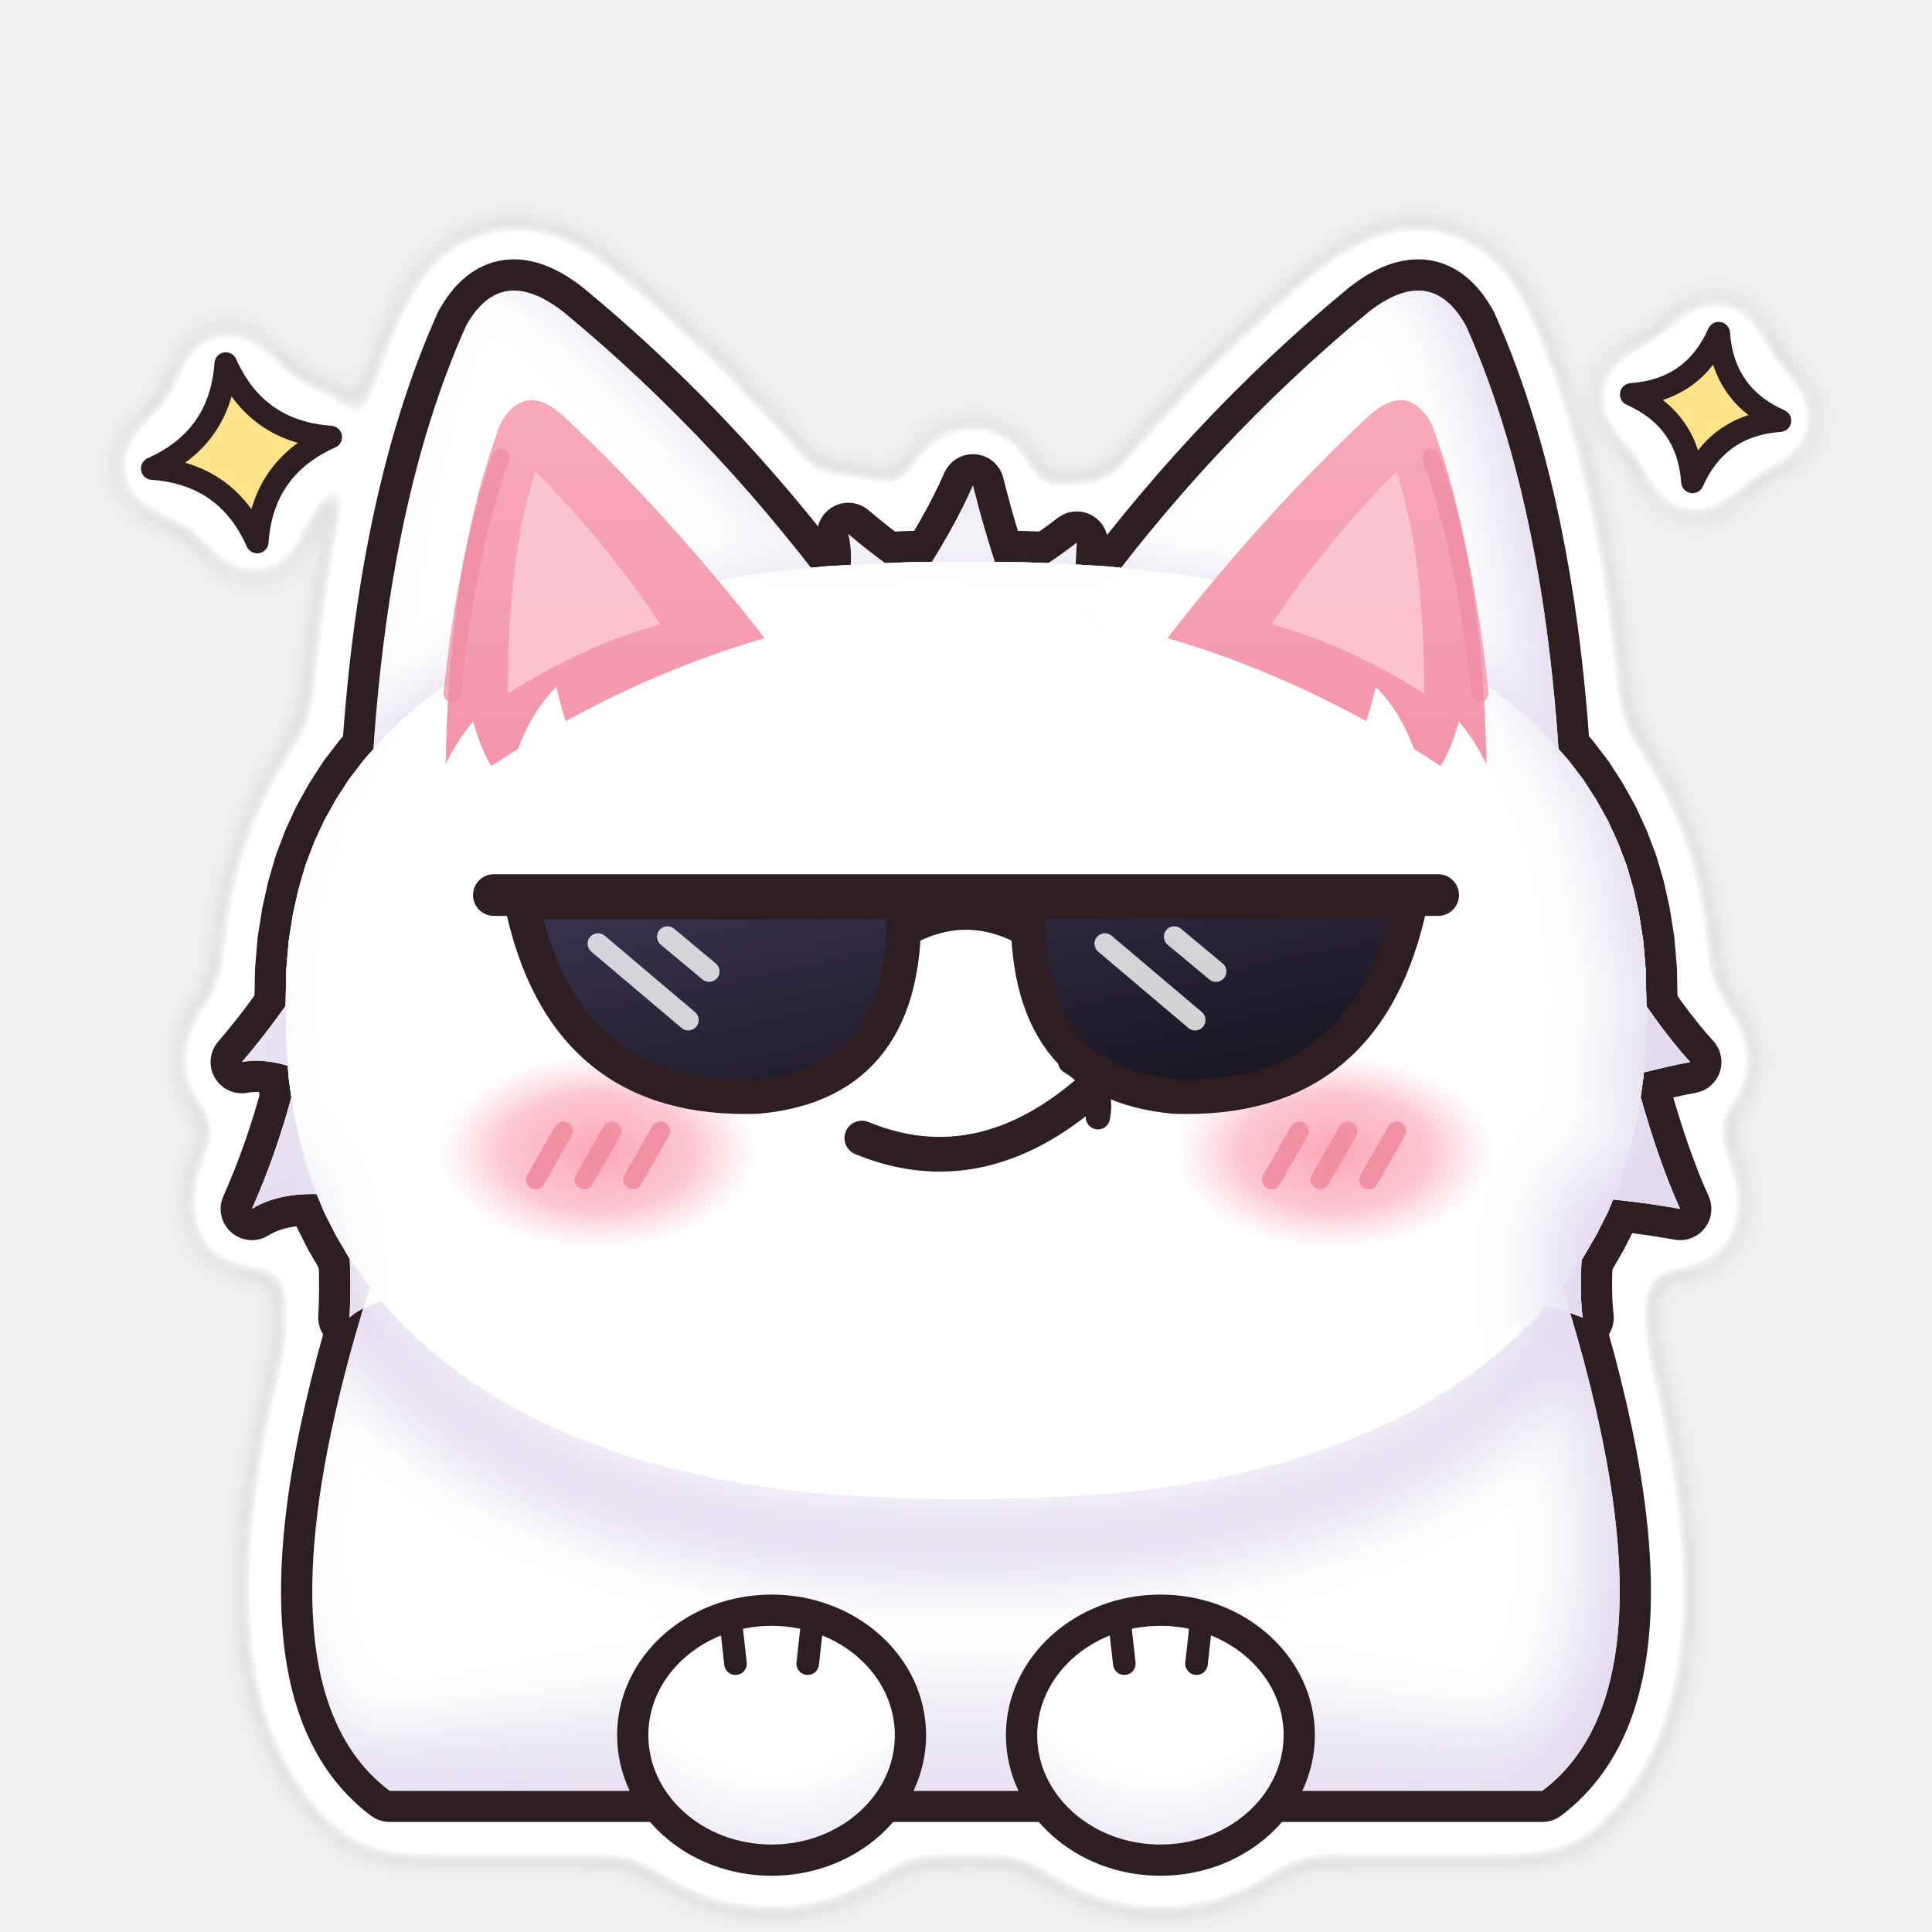
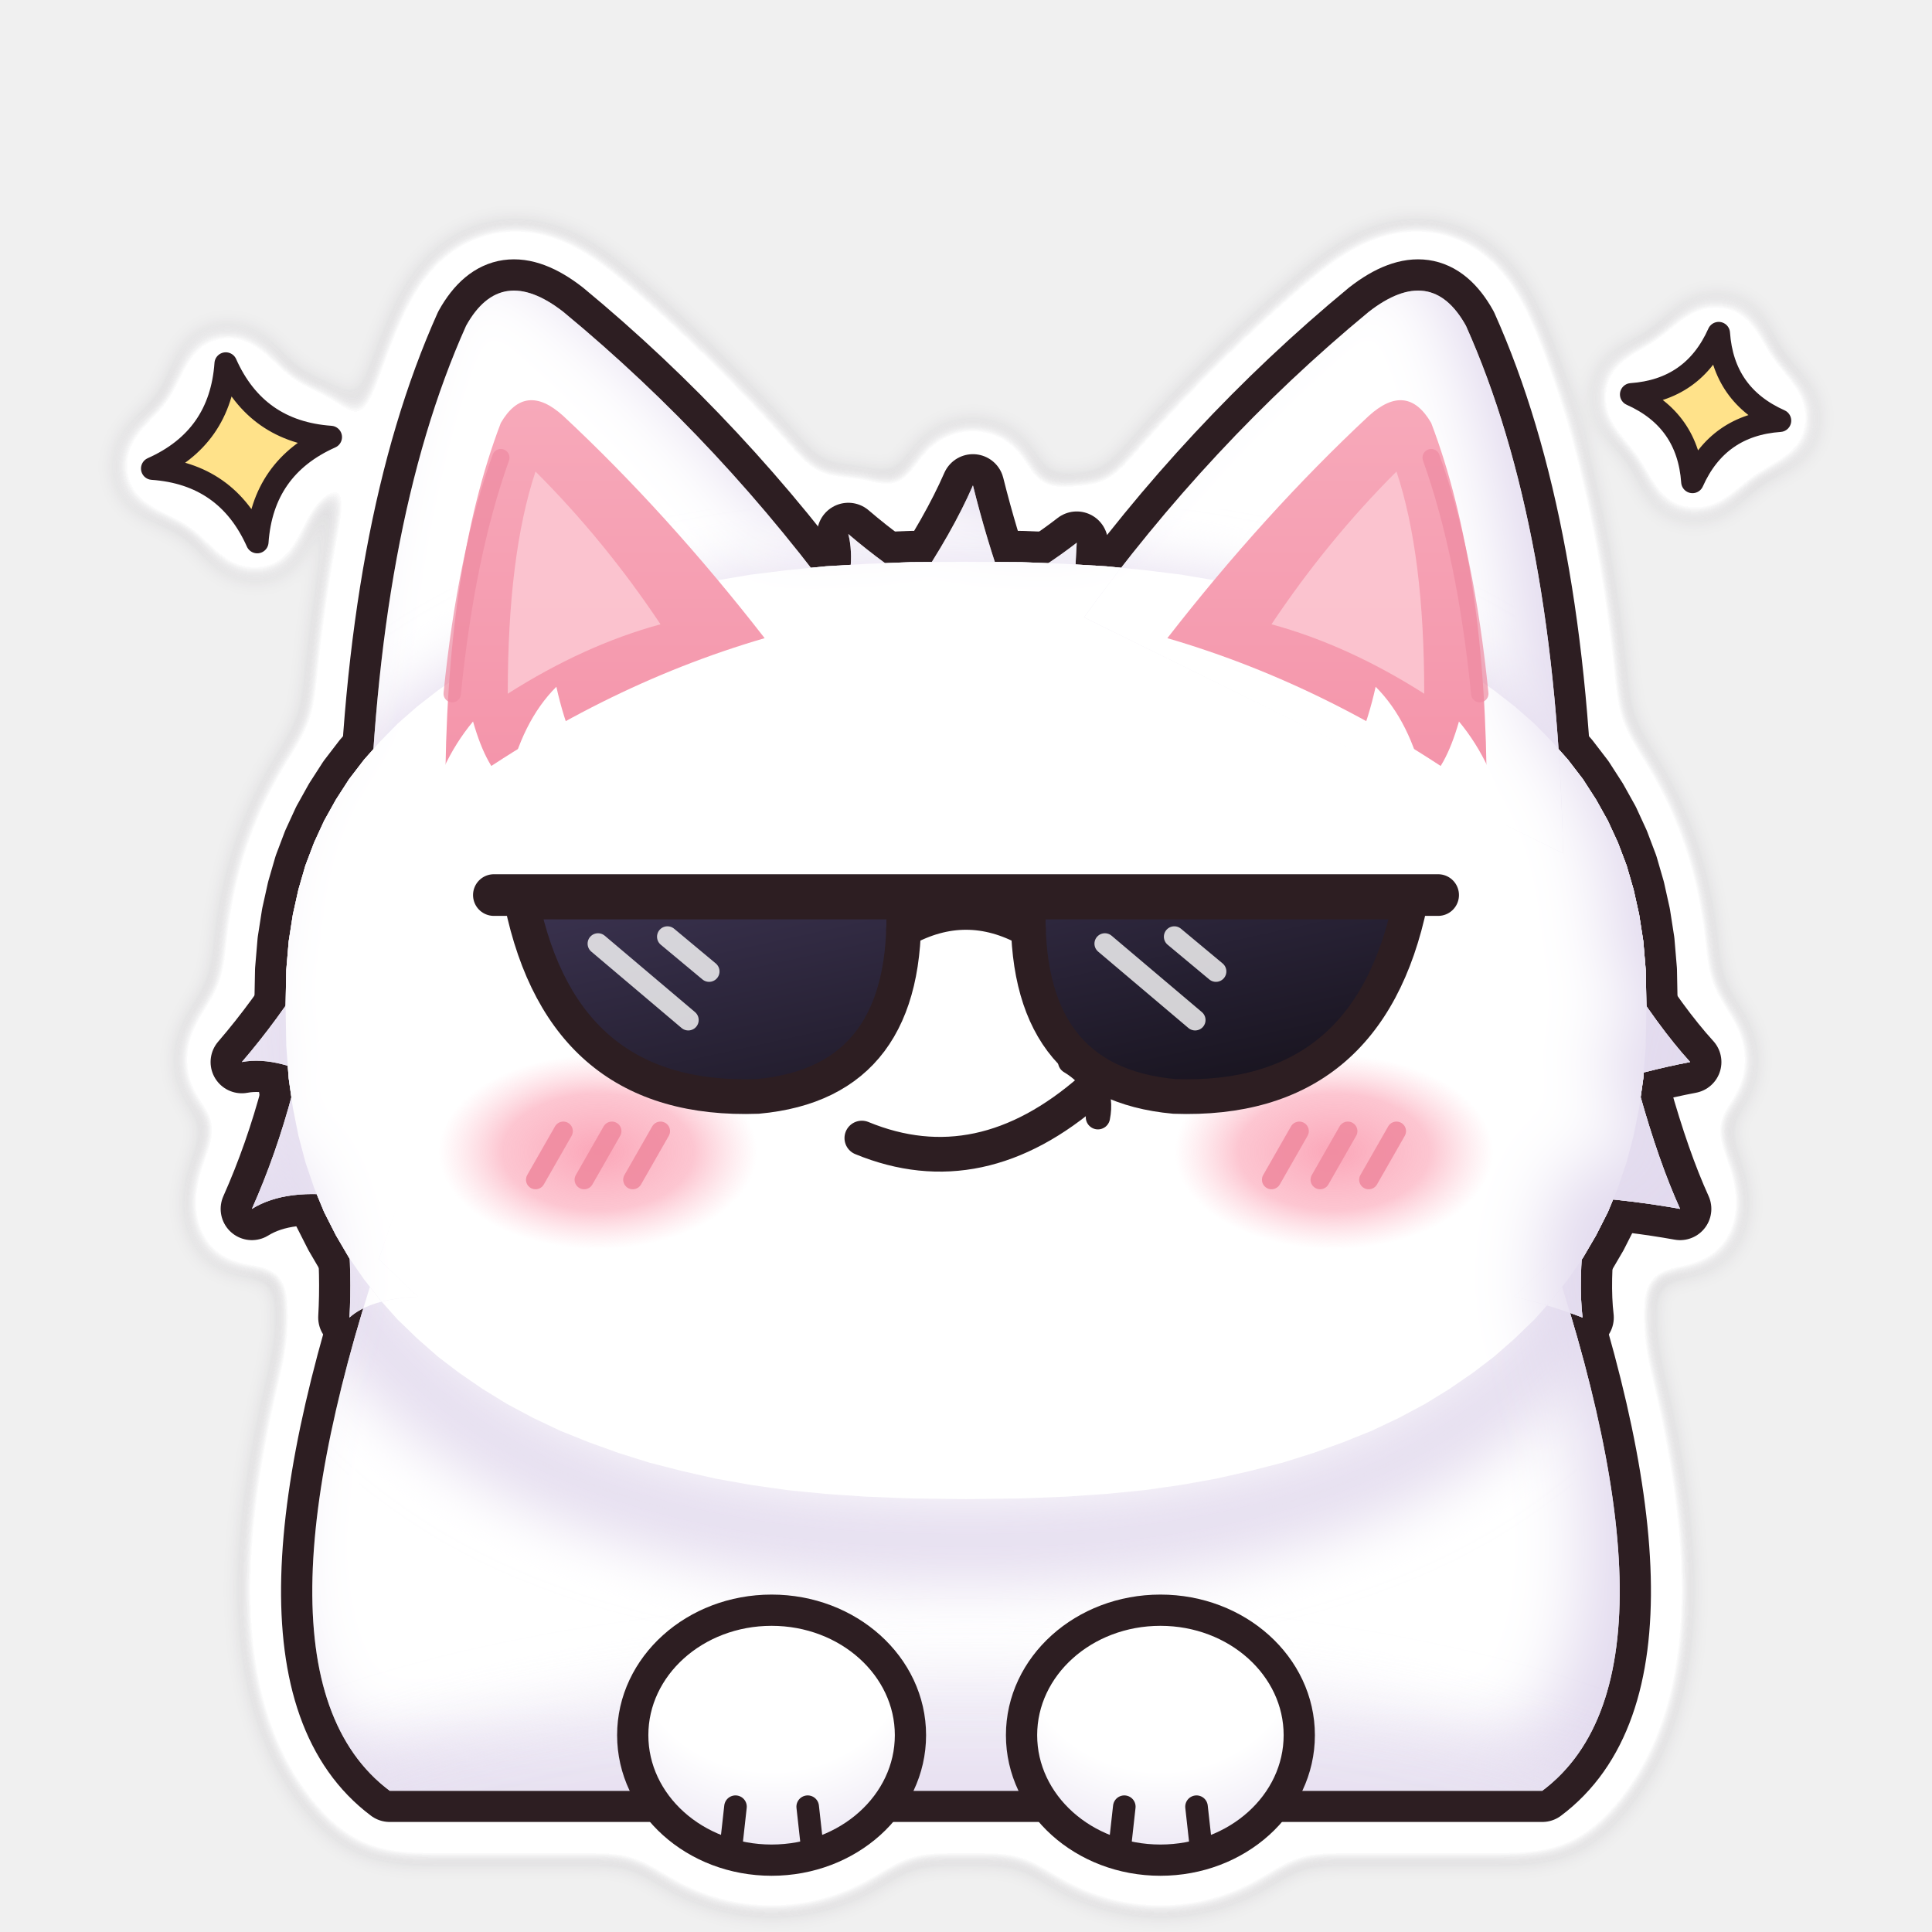
<svg xmlns="http://www.w3.org/2000/svg" viewBox="0 0 512 512" width="512" height="512">
  <defs>
    <linearGradient id="heartFill" x1="0" y1="0" x2="0" y2="1">
      <stop offset="0" stop-color="#ff9aae" />
      <stop offset="1" stop-color="#f4607d" />
    </linearGradient>
    <linearGradient id="lens" x1="0" y1="0" x2="1" y2="1">
      <stop offset="0" stop-color="#3b3350" />
      <stop offset="1" stop-color="#141019" />
    </linearGradient>
    <linearGradient id="flame" x1="0" y1="1" x2="0" y2="0">
      <stop offset="0" stop-color="#ff5a3d" />
      <stop offset="1" stop-color="#ffb43d" />
    </linearGradient>
    <linearGradient id="earFill" x1="0" y1="0" x2="0" y2="1">
      <stop offset="0" stop-color="#f7a9ba" />
      <stop offset="1" stop-color="#f493a9" />
    </linearGradient>
    <linearGradient id="mouthFill" x1="0" y1="0" x2="0" y2="1">
      <stop offset="0" stop-color="#9e2c46" />
      <stop offset="1" stop-color="#cc4a66" />
    </linearGradient>
    <linearGradient id="tongueFill" x1="0" y1="0" x2="0" y2="1">
      <stop offset="0" stop-color="#ff9db2" />
      <stop offset="1" stop-color="#f27994" />
    </linearGradient>
    <radialGradient id="blushFill">
      <stop offset="0" stop-color="#fba2b5" stop-opacity="0.95" />
      <stop offset="0.6" stop-color="#fcb3c2" stop-opacity="0.75" />
      <stop offset="1" stop-color="#fdc4cf" stop-opacity="0" />
    </radialGradient>
    <radialGradient id="blushStrong">
      <stop offset="0" stop-color="#f7839c" stop-opacity="0.95" />
      <stop offset="0.65" stop-color="#f996aa" stop-opacity="0.8" />
      <stop offset="1" stop-color="#fbb0bf" stop-opacity="0" />
    </radialGradient>
    <radialGradient id="pawShade" cx="0.5" cy="0.15" r="0.9">
      <stop offset="0.55" stop-color="#ffffff" />
      <stop offset="1" stop-color="#e9e3f2" />
    </radialGradient>
    <filter id="soft" x="-20%" y="-20%" width="140%" height="140%">
      <feGaussianBlur stdDeviation="9" />
    </filter>
    <filter id="rim" x="-10%" y="-10%" width="120%" height="120%">
      <feGaussianBlur stdDeviation="8" />
    </filter>
    <filter id="inner" filterUnits="userSpaceOnUse" x="-64" y="-64" width="640" height="640" color-interpolation-filters="sRGB">
      <feComponentTransfer in="SourceAlpha" result="outside">
        <feFuncA type="table" tableValues="1 0" />
      </feComponentTransfer>
      <feOffset in="outside" dx="-10" dy="-12" result="shifted" />
      <feGaussianBlur in="shifted" stdDeviation="10" result="soft" />
      <feComposite in="soft" in2="SourceAlpha" operator="in" result="edge" />
      <feFlood flood-color="#e2daee" />
      <feComposite in2="edge" operator="in" />
    </filter>
    <filter id="sticker" x="-15%" y="-15%" width="130%" height="130%" color-interpolation-filters="sRGB">
      <feGaussianBlur in="SourceAlpha" stdDeviation="7" result="blur" />
      <feComponentTransfer in="blur" result="mask">
        <feFuncA type="linear" slope="14" intercept="-0.6" />
      </feComponentTransfer>
      <feFlood flood-color="#ffffff" />
      <feComposite in2="mask" operator="in" result="border" />
      <feGaussianBlur in="mask" stdDeviation="2.5" result="shadowBlur" />
      <feFlood flood-color="#1d1428" flood-opacity="0.22" />
      <feComposite in2="shadowBlur" operator="in" result="shadow" />
      <feMerge>
        <feMergeNode in="shadow" />
        <feMergeNode in="border" />
        <feMergeNode in="SourceGraphic" />
      </feMerge>
    </filter>
  </defs>
  <g filter="url(#sticker)">
    <g transform="translate(256 274) scale(0.92) translate(-256 -266)">
      <clipPath id="sil">
        <path d="M92 316 C62 400 58 460 90 484 L422 484 C454 460 450 400 420 316 Z" />
        <path d="M84 214 Q86 120 112 62 Q122 44 140 58 Q186 96 222 146 Z" />
        <path d="M428 214 Q426 120 400 62 Q390 44 372 58 Q326 96 290 146 Z" />
        <path d="M452 258L451.8 269.5L451.1 278.8L449.9 287.3L448.3 295.3L446.3 302.9L443.8 310.3L440.9 317.3L437.5 324L433.7 330.5L429.4 336.7L424.7 342.7L419.7 348.3L414.1 353.7L408.2 358.9L401.9 363.7L395.2 368.3L388.2 372.6L380.7 376.6L372.9 380.3L364.7 383.6L356.1 386.7L347.2 389.5L337.8 391.9L328.1 394.1L318 395.9L307.5 397.4L296.4 398.5L284.7 399.3L271.9 399.8L256 400L240.1 399.8L227.3 399.3L215.6 398.5L204.5 397.4L194 395.9L183.9 394.1L174.2 391.9L164.8 389.5L155.9 386.7L147.3 383.6L139.1 380.3L131.3 376.6L123.8 372.6L116.8 368.3L110.1 363.7L103.8 358.9L97.9 353.7L92.3 348.3L87.3 342.7L82.6 336.7L78.3 330.5L74.5 324L71.1 317.3L68.2 310.3L65.7 302.9L63.7 295.3L62.1 287.3L60.9 278.8L60.2 269.5L60 258L60.2 247.6L60.9 239.3L62.1 231.6L63.7 224.4L65.7 217.5L68.2 210.9L71.1 204.6L74.5 198.5L78.3 192.6L82.6 187L87.3 181.7L92.3 176.6L97.9 171.7L103.8 167.1L110.1 162.7L116.8 158.6L123.8 154.7L131.3 151.1L139.1 147.8L147.3 144.7L155.9 142L164.8 139.5L174.2 137.3L183.9 135.4L194 133.7L204.5 132.4L215.6 131.3L227.3 130.6L240.1 130.1L256 130L271.9 130.1L284.7 130.6L296.4 131.3L307.5 132.4L318 133.7L328.1 135.4L337.8 137.3L347.2 139.5L356.1 142L364.7 144.7L372.9 147.8L380.7 151.1L388.2 154.7L395.2 158.6L401.9 162.7L408.2 167.1L414.1 171.7L419.7 176.6L424.7 181.7L429.4 187L433.7 192.6L437.5 198.5L440.9 204.6L443.8 210.9L446.3 217.5L448.3 224.4L449.9 231.6L451.1 239.3L451.8 247.6Z" />
        <path d="M219.5 145.6 Q224.5 131.6 222.1 122 Q232.5 130.9 244.5 138.4 Z" />
        <path d="M241 138 Q252.1 121.5 258 108 Q261.9 123.6 267 138 Z" />
        <path d="M266.5 138.6 Q279.3 131.2 287.9 124.5 Q287.2 135.2 287.5 145.4 Z" />
        <path d="M73 280.7 Q58 272.1 47.4 274.1 Q57.9 261.9 67 247.3 Z" />
        <path d="M445 247.3 Q455.4 264 464.6 274.1 Q451.5 276.6 439 280.7 Z" />
        <path d="M78 313 Q60.3 310.2 50.3 316.4 Q57.3 300.7 62 283 Z" />
        <path d="M450 283 Q455.6 303 461.7 316.4 Q447.7 313.9 434 313 Z" />
        <path d="M98.1 341.7 Q84.4 342.3 78.4 347.7 Q79.1 335.5 77.9 322.3 Z" />
        <path d="M434.1 322.3 Q432.4 337.6 433.6 347.7 Q424 344 413.9 341.7 Z" />
        <path d="M88.6 418.3 Q77.1 411.3 70 412.7 Q75.3 402.2 79.4 389.7 Z" />
        <path d="M432.6 389.7 Q437.1 404.4 442 412.7 Q432.6 414.7 423.4 418.3 Z" />
      </clipPath>
      <g fill="#2d1e22" stroke="#2d1e22" stroke-width="18" stroke-linejoin="round">
        <path d="M92 316 C62 400 58 460 90 484 L422 484 C454 460 450 400 420 316 Z" />
        <path d="M84 214 Q86 120 112 62 Q122 44 140 58 Q186 96 222 146 Z" />
        <path d="M428 214 Q426 120 400 62 Q390 44 372 58 Q326 96 290 146 Z" />
        <path d="M452 258L451.8 269.5L451.1 278.8L449.9 287.3L448.3 295.3L446.3 302.9L443.8 310.3L440.9 317.3L437.5 324L433.7 330.5L429.4 336.7L424.7 342.7L419.7 348.3L414.1 353.7L408.2 358.9L401.9 363.7L395.2 368.3L388.2 372.6L380.7 376.6L372.9 380.3L364.7 383.6L356.1 386.7L347.2 389.5L337.8 391.9L328.1 394.1L318 395.9L307.5 397.4L296.4 398.5L284.7 399.3L271.9 399.8L256 400L240.1 399.8L227.3 399.3L215.6 398.5L204.5 397.4L194 395.9L183.9 394.1L174.2 391.9L164.8 389.5L155.9 386.7L147.3 383.6L139.1 380.3L131.3 376.6L123.8 372.6L116.8 368.3L110.1 363.7L103.8 358.9L97.9 353.7L92.3 348.3L87.3 342.7L82.6 336.7L78.3 330.5L74.5 324L71.1 317.3L68.2 310.3L65.7 302.9L63.7 295.3L62.1 287.3L60.9 278.8L60.2 269.5L60 258L60.2 247.6L60.9 239.3L62.1 231.6L63.7 224.4L65.7 217.5L68.2 210.9L71.1 204.6L74.5 198.5L78.3 192.6L82.6 187L87.3 181.7L92.3 176.6L97.9 171.7L103.8 167.1L110.1 162.7L116.8 158.6L123.8 154.7L131.3 151.1L139.1 147.8L147.3 144.7L155.9 142L164.8 139.5L174.2 137.3L183.9 135.4L194 133.7L204.5 132.4L215.6 131.3L227.3 130.6L240.1 130.1L256 130L271.9 130.1L284.7 130.6L296.4 131.3L307.5 132.4L318 133.7L328.1 135.4L337.8 137.3L347.2 139.5L356.1 142L364.7 144.7L372.9 147.8L380.7 151.1L388.2 154.7L395.2 158.6L401.9 162.7L408.2 167.1L414.1 171.7L419.7 176.6L424.7 181.7L429.4 187L433.7 192.6L437.5 198.5L440.9 204.6L443.8 210.9L446.3 217.5L448.3 224.4L449.9 231.6L451.1 239.3L451.8 247.6Z" />
        <path d="M219.5 145.6 Q224.5 131.6 222.1 122 Q232.5 130.9 244.5 138.4 Z" />
        <path d="M241 138 Q252.1 121.5 258 108 Q261.9 123.6 267 138 Z" />
        <path d="M266.5 138.6 Q279.3 131.2 287.9 124.5 Q287.2 135.2 287.5 145.4 Z" />
        <path d="M73 280.7 Q58 272.1 47.4 274.1 Q57.9 261.9 67 247.3 Z" />
        <path d="M445 247.3 Q455.4 264 464.6 274.1 Q451.5 276.6 439 280.7 Z" />
        <path d="M78 313 Q60.3 310.2 50.3 316.4 Q57.3 300.7 62 283 Z" />
        <path d="M450 283 Q455.6 303 461.7 316.4 Q447.7 313.9 434 313 Z" />
        <path d="M98.1 341.7 Q84.4 342.3 78.4 347.7 Q79.1 335.5 77.9 322.3 Z" />
        <path d="M434.1 322.3 Q432.4 337.6 433.6 347.7 Q424 344 413.9 341.7 Z" />
        <path d="M88.6 418.3 Q77.1 411.3 70 412.7 Q75.3 402.2 79.4 389.7 Z" />
        <path d="M432.6 389.7 Q437.1 404.4 442 412.7 Q432.6 414.7 423.4 418.3 Z" />
      </g>
      <g fill="#ffffff">
        <path d="M92 316 C62 400 58 460 90 484 L422 484 C454 460 450 400 420 316 Z" />
        <path d="M84 214 Q86 120 112 62 Q122 44 140 58 Q186 96 222 146 Z" />
        <path d="M428 214 Q426 120 400 62 Q390 44 372 58 Q326 96 290 146 Z" />
        <path d="M452 258L451.8 269.5L451.1 278.8L449.9 287.3L448.3 295.3L446.3 302.9L443.8 310.3L440.9 317.3L437.5 324L433.7 330.5L429.4 336.7L424.7 342.7L419.7 348.3L414.1 353.7L408.2 358.9L401.9 363.7L395.2 368.3L388.2 372.6L380.7 376.6L372.9 380.3L364.7 383.6L356.1 386.7L347.2 389.5L337.8 391.9L328.1 394.1L318 395.9L307.5 397.4L296.4 398.5L284.7 399.3L271.9 399.8L256 400L240.1 399.8L227.3 399.3L215.6 398.5L204.5 397.4L194 395.9L183.9 394.1L174.2 391.9L164.8 389.5L155.9 386.7L147.3 383.6L139.1 380.3L131.3 376.6L123.8 372.6L116.8 368.3L110.1 363.7L103.8 358.9L97.9 353.7L92.3 348.3L87.3 342.7L82.6 336.7L78.3 330.5L74.5 324L71.1 317.3L68.2 310.3L65.7 302.9L63.7 295.3L62.1 287.3L60.9 278.8L60.2 269.5L60 258L60.2 247.6L60.9 239.3L62.1 231.6L63.7 224.4L65.7 217.5L68.2 210.9L71.1 204.6L74.5 198.5L78.3 192.6L82.6 187L87.3 181.7L92.3 176.6L97.9 171.7L103.8 167.1L110.1 162.7L116.8 158.6L123.8 154.7L131.3 151.1L139.1 147.8L147.3 144.7L155.9 142L164.8 139.5L174.2 137.3L183.9 135.4L194 133.7L204.5 132.4L215.6 131.3L227.3 130.6L240.1 130.1L256 130L271.9 130.1L284.7 130.6L296.4 131.3L307.5 132.4L318 133.7L328.1 135.4L337.8 137.3L347.2 139.5L356.1 142L364.7 144.7L372.9 147.8L380.7 151.1L388.2 154.7L395.2 158.6L401.9 162.7L408.2 167.1L414.1 171.7L419.7 176.6L424.7 181.7L429.4 187L433.7 192.6L437.5 198.5L440.9 204.6L443.8 210.9L446.3 217.5L448.3 224.4L449.9 231.6L451.1 239.3L451.8 247.6Z" />
        <path d="M219.5 145.6 Q224.5 131.6 222.1 122 Q232.5 130.9 244.5 138.4 Z" />
        <path d="M241 138 Q252.1 121.5 258 108 Q261.9 123.6 267 138 Z" />
        <path d="M266.5 138.6 Q279.3 131.2 287.9 124.5 Q287.2 135.2 287.5 145.4 Z" />
        <path d="M73 280.7 Q58 272.1 47.4 274.1 Q57.9 261.9 67 247.3 Z" />
        <path d="M445 247.3 Q455.4 264 464.6 274.1 Q451.5 276.6 439 280.7 Z" />
        <path d="M78 313 Q60.3 310.2 50.3 316.4 Q57.3 300.7 62 283 Z" />
        <path d="M450 283 Q455.6 303 461.7 316.4 Q447.7 313.9 434 313 Z" />
        <path d="M98.1 341.7 Q84.4 342.3 78.4 347.7 Q79.1 335.5 77.9 322.3 Z" />
        <path d="M434.1 322.3 Q432.4 337.6 433.6 347.7 Q424 344 413.9 341.7 Z" />
        <path d="M88.6 418.3 Q77.1 411.3 70 412.7 Q75.3 402.2 79.4 389.7 Z" />
        <path d="M432.6 389.7 Q437.1 404.4 442 412.7 Q432.6 414.7 423.4 418.3 Z" />
      </g>
      <g clip-path="url(#sil)">
        <path d="M452 258L451.8 269.5L451.1 278.8L449.9 287.3L448.3 295.3L446.3 302.9L443.8 310.3L440.9 317.3L437.5 324L433.7 330.5L429.4 336.7L424.7 342.7L419.7 348.3L414.1 353.7L408.2 358.9L401.9 363.7L395.2 368.3L388.2 372.6L380.7 376.6L372.9 380.3L364.7 383.6L356.1 386.7L347.2 389.5L337.8 391.9L328.1 394.1L318 395.9L307.5 397.4L296.4 398.5L284.7 399.3L271.9 399.8L256 400L240.1 399.8L227.3 399.3L215.6 398.5L204.5 397.4L194 395.9L183.9 394.1L174.2 391.9L164.8 389.5L155.9 386.7L147.3 383.6L139.1 380.3L131.3 376.6L123.8 372.6L116.8 368.3L110.1 363.7L103.8 358.9L97.9 353.7L92.3 348.3L87.3 342.7L82.6 336.7L78.3 330.5L74.5 324L71.1 317.3L68.2 310.3L65.7 302.9L63.7 295.3L62.1 287.3L60.9 278.8L60.2 269.5L60 258L60.2 247.6L60.9 239.3L62.1 231.6L63.7 224.4L65.7 217.5L68.2 210.9L71.1 204.6L74.5 198.5L78.3 192.6L82.6 187L87.3 181.7L92.3 176.6L97.9 171.7L103.8 167.1L110.1 162.7L116.8 158.6L123.8 154.7L131.3 151.1L139.1 147.8L147.3 144.7L155.9 142L164.8 139.5L174.2 137.3L183.9 135.4L194 133.7L204.5 132.4L215.6 131.3L227.3 130.6L240.1 130.1L256 130L271.9 130.1L284.7 130.6L296.4 131.3L307.5 132.4L318 133.7L328.1 135.4L337.8 137.3L347.2 139.5L356.1 142L364.7 144.7L372.9 147.8L380.7 151.1L388.2 154.7L395.2 158.6L401.9 162.7L408.2 167.1L414.1 171.7L419.7 176.6L424.7 181.7L429.4 187L433.7 192.6L437.5 198.5L440.9 204.6L443.8 210.9L446.3 217.5L448.3 224.4L449.9 231.6L451.1 239.3L451.8 247.6Z" fill="none" stroke="#e6dff0" stroke-width="26" filter="url(#rim)" transform="translate(0 12)" />
        <path d="M452 258L451.8 269.5L451.1 278.8L449.9 287.3L448.3 295.3L446.3 302.9L443.8 310.3L440.9 317.3L437.5 324L433.7 330.5L429.4 336.7L424.7 342.7L419.7 348.3L414.1 353.7L408.2 358.9L401.9 363.7L395.2 368.3L388.2 372.6L380.7 376.6L372.9 380.3L364.7 383.6L356.1 386.7L347.2 389.5L337.8 391.9L328.1 394.1L318 395.9L307.5 397.4L296.4 398.5L284.7 399.3L271.9 399.8L256 400L240.1 399.8L227.3 399.3L215.6 398.5L204.5 397.4L194 395.9L183.9 394.1L174.2 391.9L164.8 389.5L155.9 386.7L147.3 383.6L139.1 380.3L131.3 376.6L123.8 372.6L116.8 368.3L110.1 363.7L103.8 358.9L97.9 353.7L92.3 348.3L87.3 342.7L82.6 336.7L78.3 330.5L74.5 324L71.1 317.3L68.2 310.3L65.7 302.9L63.7 295.3L62.1 287.3L60.9 278.8L60.2 269.5L60 258L60.2 247.6L60.9 239.3L62.1 231.6L63.7 224.4L65.7 217.5L68.2 210.9L71.1 204.6L74.5 198.5L78.3 192.6L82.6 187L87.3 181.7L92.3 176.6L97.9 171.7L103.8 167.1L110.1 162.7L116.8 158.6L123.8 154.7L131.3 151.1L139.1 147.8L147.3 144.7L155.9 142L164.8 139.5L174.2 137.3L183.9 135.4L194 133.7L204.5 132.4L215.6 131.3L227.3 130.6L240.1 130.1L256 130L271.9 130.1L284.7 130.6L296.4 131.3L307.5 132.4L318 133.7L328.1 135.4L337.8 137.3L347.2 139.5L356.1 142L364.7 144.7L372.9 147.8L380.7 151.1L388.2 154.7L395.2 158.6L401.9 162.7L408.2 167.1L414.1 171.7L419.7 176.6L424.7 181.7L429.4 187L433.7 192.6L437.5 198.5L440.9 204.6L443.8 210.9L446.3 217.5L448.3 224.4L449.9 231.6L451.1 239.3L451.8 247.6Z" fill="#ffffff" />
      </g>
      <g filter="url(#inner)" fill="#ffffff">
        <path d="M92 316 C62 400 58 460 90 484 L422 484 C454 460 450 400 420 316 Z" />
        <path d="M84 214 Q86 120 112 62 Q122 44 140 58 Q186 96 222 146 Z" />
        <path d="M428 214 Q426 120 400 62 Q390 44 372 58 Q326 96 290 146 Z" />
        <path d="M452 258L451.8 269.5L451.1 278.8L449.9 287.3L448.3 295.3L446.3 302.9L443.8 310.3L440.9 317.3L437.5 324L433.7 330.5L429.4 336.7L424.7 342.7L419.7 348.3L414.1 353.7L408.2 358.9L401.9 363.7L395.2 368.3L388.2 372.6L380.7 376.6L372.9 380.3L364.7 383.6L356.1 386.7L347.2 389.5L337.8 391.9L328.1 394.1L318 395.9L307.5 397.4L296.4 398.5L284.7 399.3L271.9 399.8L256 400L240.1 399.8L227.3 399.3L215.6 398.5L204.5 397.4L194 395.9L183.9 394.1L174.2 391.9L164.8 389.5L155.9 386.7L147.3 383.6L139.1 380.3L131.3 376.6L123.8 372.6L116.8 368.3L110.1 363.7L103.8 358.9L97.9 353.7L92.3 348.3L87.3 342.7L82.6 336.7L78.3 330.5L74.5 324L71.1 317.3L68.2 310.3L65.7 302.9L63.7 295.3L62.1 287.3L60.9 278.8L60.2 269.5L60 258L60.2 247.6L60.9 239.3L62.1 231.6L63.7 224.4L65.7 217.5L68.2 210.9L71.1 204.6L74.5 198.5L78.3 192.6L82.6 187L87.3 181.7L92.3 176.6L97.9 171.7L103.8 167.1L110.1 162.7L116.8 158.6L123.8 154.7L131.3 151.1L139.1 147.8L147.3 144.7L155.9 142L164.8 139.5L174.2 137.3L183.9 135.4L194 133.7L204.5 132.4L215.6 131.3L227.3 130.6L240.1 130.1L256 130L271.9 130.1L284.7 130.6L296.4 131.3L307.5 132.4L318 133.7L328.1 135.4L337.8 137.3L347.2 139.5L356.1 142L364.7 144.7L372.9 147.8L380.7 151.1L388.2 154.7L395.2 158.6L401.9 162.7L408.2 167.1L414.1 171.7L419.7 176.6L424.7 181.7L429.4 187L433.7 192.6L437.5 198.5L440.9 204.6L443.8 210.9L446.3 217.5L448.3 224.4L449.9 231.6L451.1 239.3L451.8 247.6Z" />
        <path d="M219.5 145.6 Q224.5 131.6 222.1 122 Q232.5 130.9 244.5 138.4 Z" />
        <path d="M241 138 Q252.1 121.5 258 108 Q261.9 123.6 267 138 Z" />
        <path d="M266.5 138.6 Q279.3 131.2 287.9 124.5 Q287.2 135.2 287.5 145.4 Z" />
        <path d="M73 280.7 Q58 272.1 47.4 274.1 Q57.9 261.9 67 247.3 Z" />
        <path d="M445 247.3 Q455.4 264 464.6 274.1 Q451.5 276.6 439 280.7 Z" />
        <path d="M78 313 Q60.3 310.2 50.3 316.4 Q57.3 300.7 62 283 Z" />
        <path d="M450 283 Q455.6 303 461.7 316.4 Q447.7 313.9 434 313 Z" />
        <path d="M98.1 341.7 Q84.4 342.3 78.4 347.7 Q79.1 335.5 77.9 322.3 Z" />
        <path d="M434.1 322.3 Q432.4 337.6 433.6 347.7 Q424 344 413.9 341.7 Z" />
        <path d="M88.6 418.3 Q77.1 411.3 70 412.7 Q75.3 402.2 79.4 389.7 Z" />
        <path d="M432.6 389.7 Q437.1 404.4 442 412.7 Q432.6 414.7 423.4 418.3 Z" />
      </g>
      <g clip-path="url(#sil)">
        <ellipse cx="256" cy="530" rx="240" ry="80" fill="#e9e3f2" filter="url(#soft)" opacity="0.7" />
      </g>
      <g>
        <path d="M106 198 Q106 132 122 90 Q129 78 140 88 Q170 116 198 152 Q150 166 106 198Z" fill="url(#earFill)" />
        <path d="M124 168 Q124 128 132 104 Q152 124 168 148 Q146 154 124 168Z" fill="#fcc9d3" opacity="0.85" />
        <path d="M108 168 Q112 128 122 100" fill="none" stroke="#ee8aa1" stroke-width="5" stroke-linecap="round" opacity="0.7" />
        <path d="M100 206 Q104 188 114 176 Q118 190 124 194 Q128 176 138 166 Q142 184 150 194 Q158 186 170 182 Q166 198 162 208Z" fill="#ffffff" />
      </g>
      <g transform="translate(512 0) scale(-1 1)">
        <path d="M106 198 Q106 132 122 90 Q129 78 140 88 Q170 116 198 152 Q150 166 106 198Z" fill="url(#earFill)" />
        <path d="M124 168 Q124 128 132 104 Q152 124 168 148 Q146 154 124 168Z" fill="#fcc9d3" opacity="0.85" />
        <path d="M108 168 Q112 128 122 100" fill="none" stroke="#ee8aa1" stroke-width="5" stroke-linecap="round" opacity="0.7" />
        <path d="M100 206 Q104 188 114 176 Q118 190 124 194 Q128 176 138 166 Q142 184 150 194 Q158 186 170 182 Q166 198 162 208Z" fill="#ffffff" />
      </g>
      <ellipse cx="150" cy="300" rx="46" ry="28" fill="url(#blushFill)" />
      <path d="M132 308 l8 -14 M146 308 l8 -14 M160 308 l8 -14" stroke="#f08ba0" stroke-width="5.5" stroke-linecap="round" opacity="0.9" />
      <ellipse cx="362" cy="300" rx="46" ry="28" fill="url(#blushFill)" />
      <path d="M344 308 l8 -14 M358 308 l8 -14 M372 308 l8 -14" stroke="#f08ba0" stroke-width="5.5" stroke-linecap="round" opacity="0.9" />
      <ellipse cx="186" cy="252" rx="23" ry="28" fill="#2d1e22" />
      <circle cx="194.7" cy="262.6" r="4" fill="#ffffff" />
      <circle cx="179.1" cy="242.5" r="9" fill="#ffffff" />
      <ellipse cx="326" cy="252" rx="23" ry="28" fill="#2d1e22" />
      <circle cx="334.7" cy="262.6" r="4" fill="#ffffff" />
      <circle cx="319.1" cy="242.5" r="9" fill="#ffffff" />
      <path d="M226 296 Q260 310 292 282" fill="none" stroke="#2d1e22" stroke-width="10" stroke-linecap="round" stroke-linejoin="round" />
      <path d="M286 274 Q296 280 294 290" fill="none" stroke="#2d1e22" stroke-width="7" stroke-linecap="round" stroke-linejoin="round" />
      <g transform="translate(200 468)">
        <ellipse cx="0" cy="0" rx="40" ry="36" fill="url(#pawShade)" stroke="#2d1e22" stroke-width="9" />
-         <path d="M-12 -35 l1.6 14.4 M12 -35 l-1.6 14.4" fill="none" stroke="#2d1e22" stroke-width="6.5" stroke-linecap="round" stroke-linejoin="round" />
+         <g transform="scale(1 -1)">
+           <path d="M-12 -35 l1.6 14.4 M12 -35 l-1.6 14.4" fill="none" stroke="#2d1e22" stroke-width="6.5" stroke-linecap="round" stroke-linejoin="round" />
+         </g>
      </g>
      <g transform="translate(312 468)">
        <ellipse cx="0" cy="0" rx="40" ry="36" fill="url(#pawShade)" stroke="#2d1e22" stroke-width="9" />
-         <path d="M-12 -35 l1.6 14.4 M12 -35 l-1.6 14.4" fill="none" stroke="#2d1e22" stroke-width="6.5" stroke-linecap="round" stroke-linejoin="round" />
+         <g transform="scale(1 -1)">
+           <path d="M-12 -35 l1.6 14.4 M12 -35 l-1.6 14.4" fill="none" stroke="#2d1e22" stroke-width="6.5" stroke-linecap="round" stroke-linejoin="round" />
+         </g>
      </g>
      <path d="M128 228 L238 228 Q240 280 196 284 Q140 286 128 228Z M274 228 L384 228 Q372 286 316 284 Q272 280 274 228Z" fill="url(#lens)" stroke="#2d1e22" stroke-width="10" stroke-linejoin="round" />
      <path d="M120 226 L392 226" fill="none" stroke="#2d1e22" stroke-width="12" stroke-linecap="round" stroke-linejoin="round" />
      <path d="M238 236 Q256 226 274 236" fill="none" stroke="#2d1e22" stroke-width="10" stroke-linecap="round" stroke-linejoin="round" />
      <path d="M150 240 L176 262 M170 238 L182 248 M296 240 L322 262 M316 238 L328 248" fill="none" stroke="#ffffff" stroke-width="6" stroke-linecap="round" stroke-linejoin="round" opacity="0.8" />
    </g>
    <path transform="translate(64 120) rotate(-10)" d="M0 -24 Q4.8 -4.8 24 0 Q4.8 4.8 0 24 Q-4.8 4.8 -24 0 Q-4.8 -4.8 0 -24Z" fill="#ffe28a" stroke="#2d1e22" stroke-width="6" stroke-linejoin="round" />
    <path transform="translate(452 108) rotate(10)" d="M0 -20 Q4 -4 20 0 Q4 4 0 20 Q-4 4 -20 0 Q-4 -4 0 -20Z" fill="#ffe28a" stroke="#2d1e22" stroke-width="6" stroke-linejoin="round" />
  </g>
</svg>
